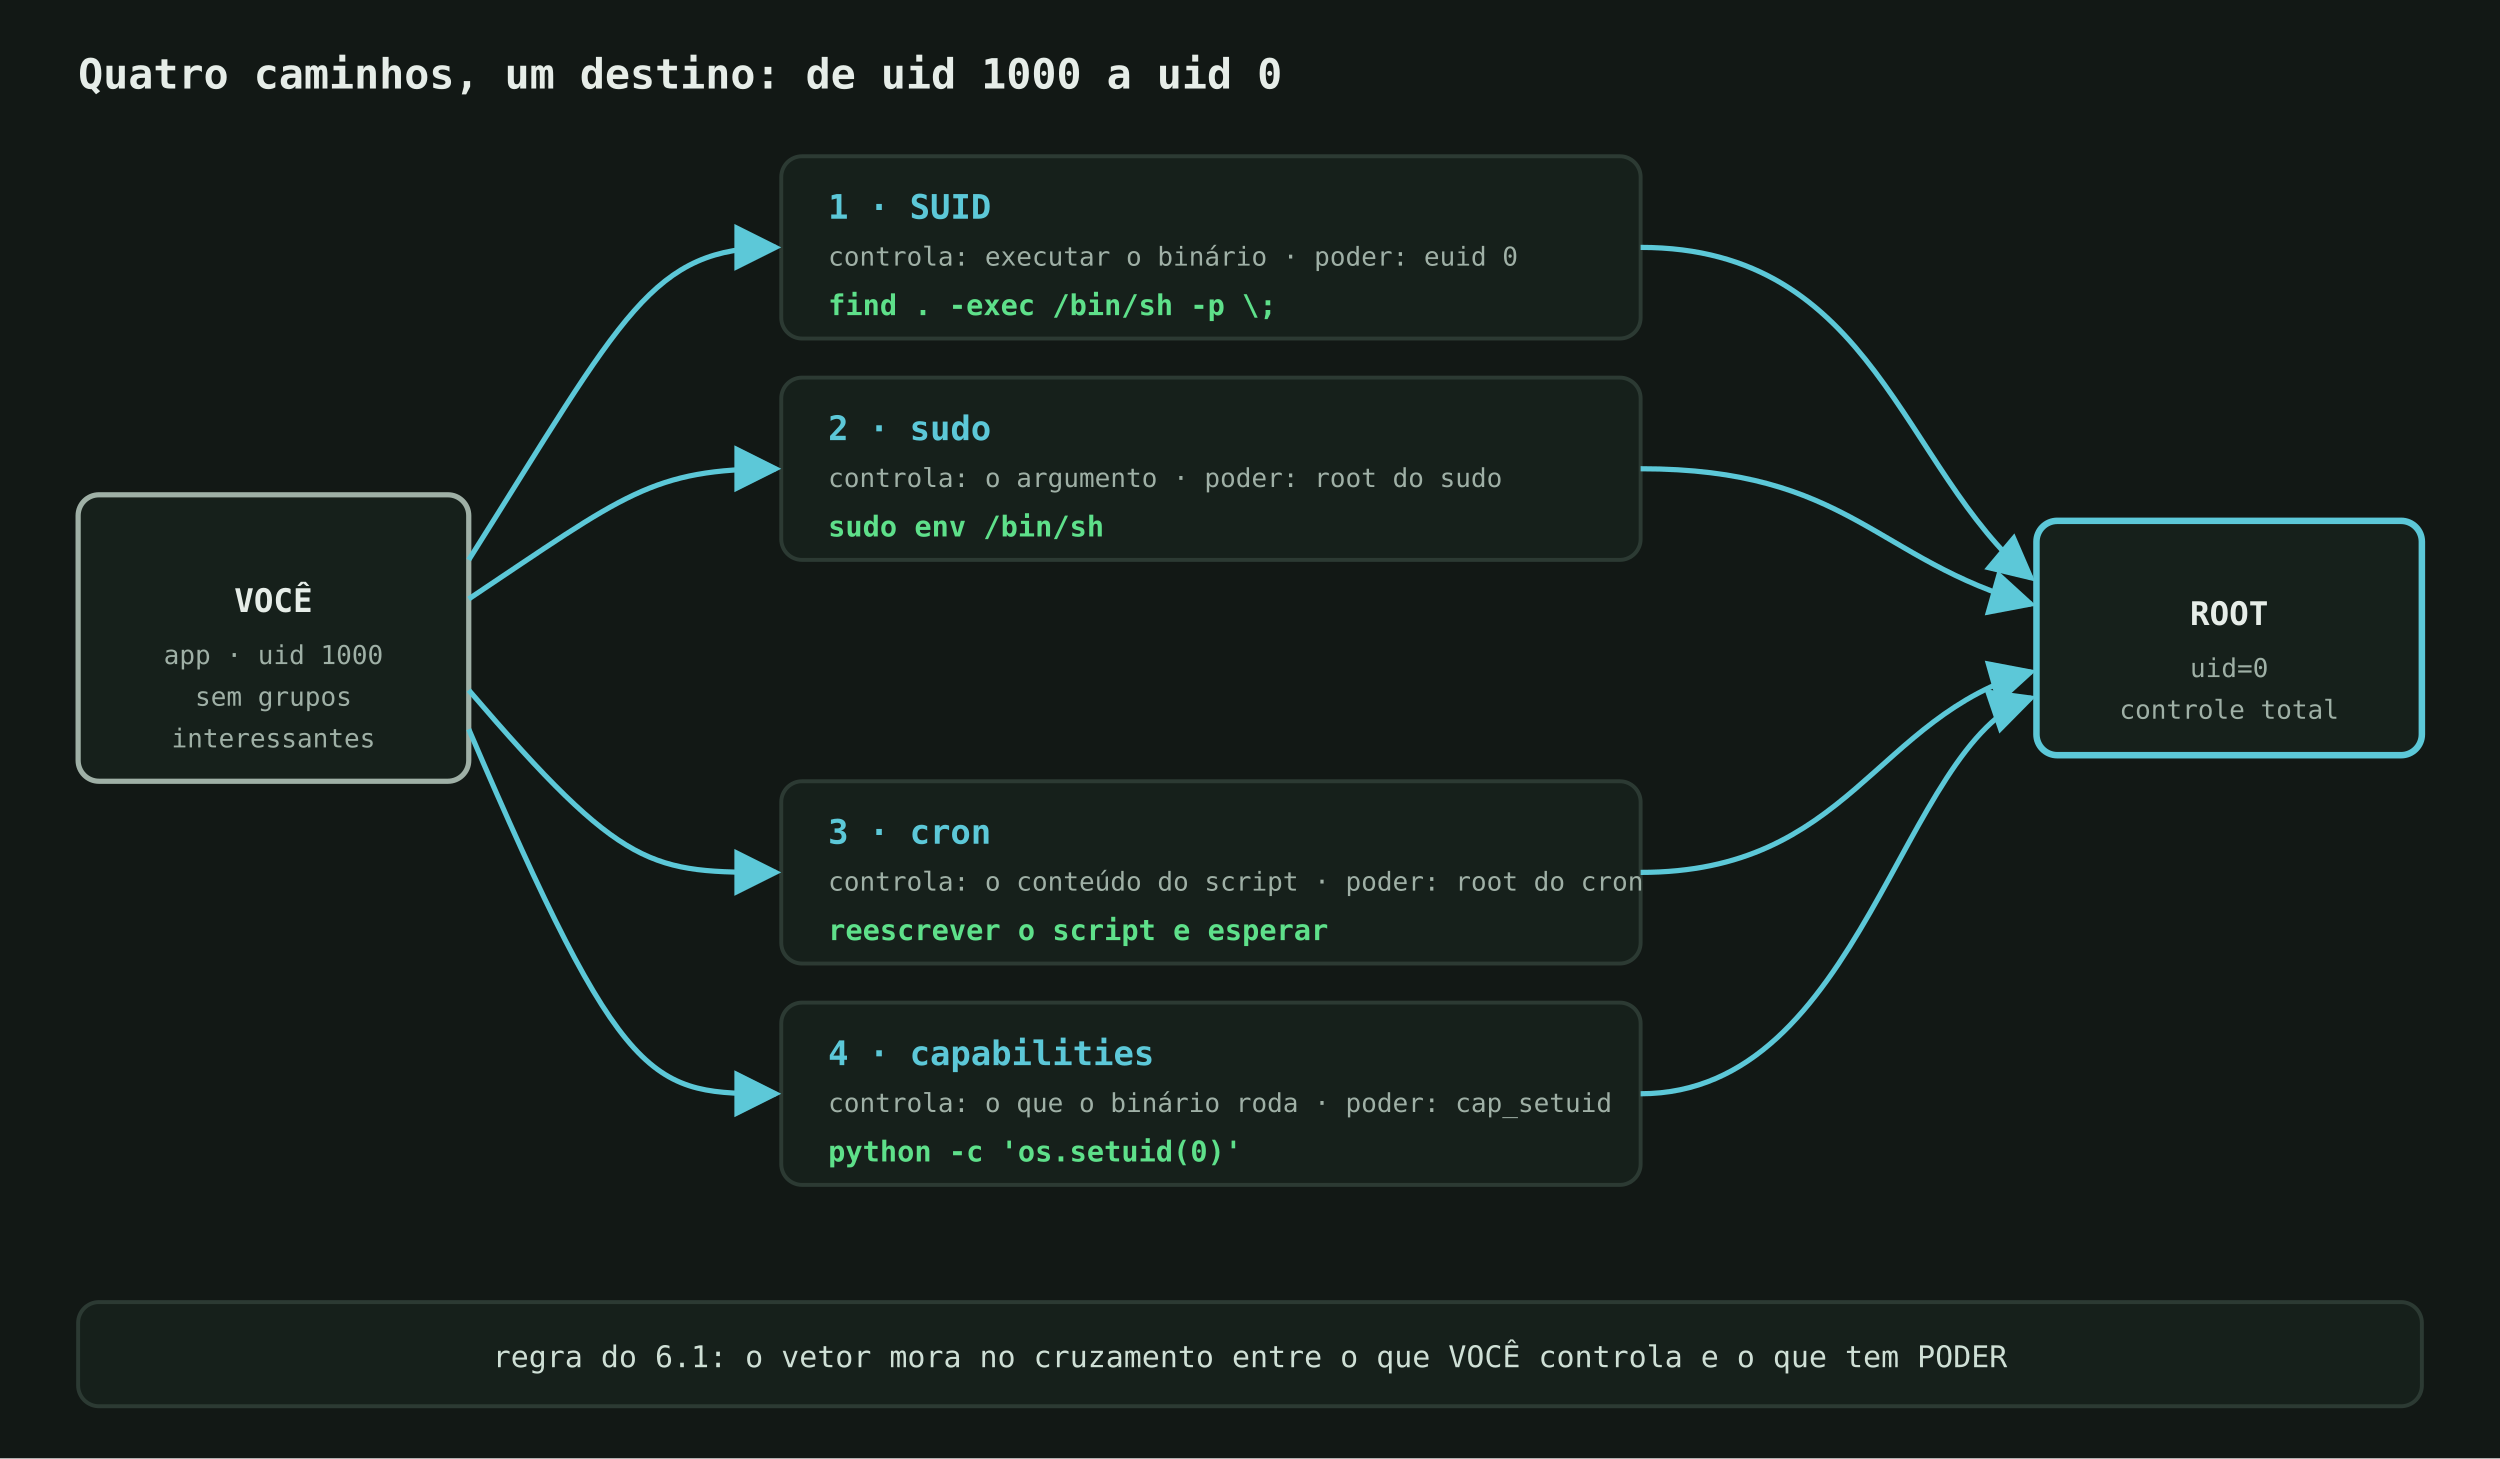
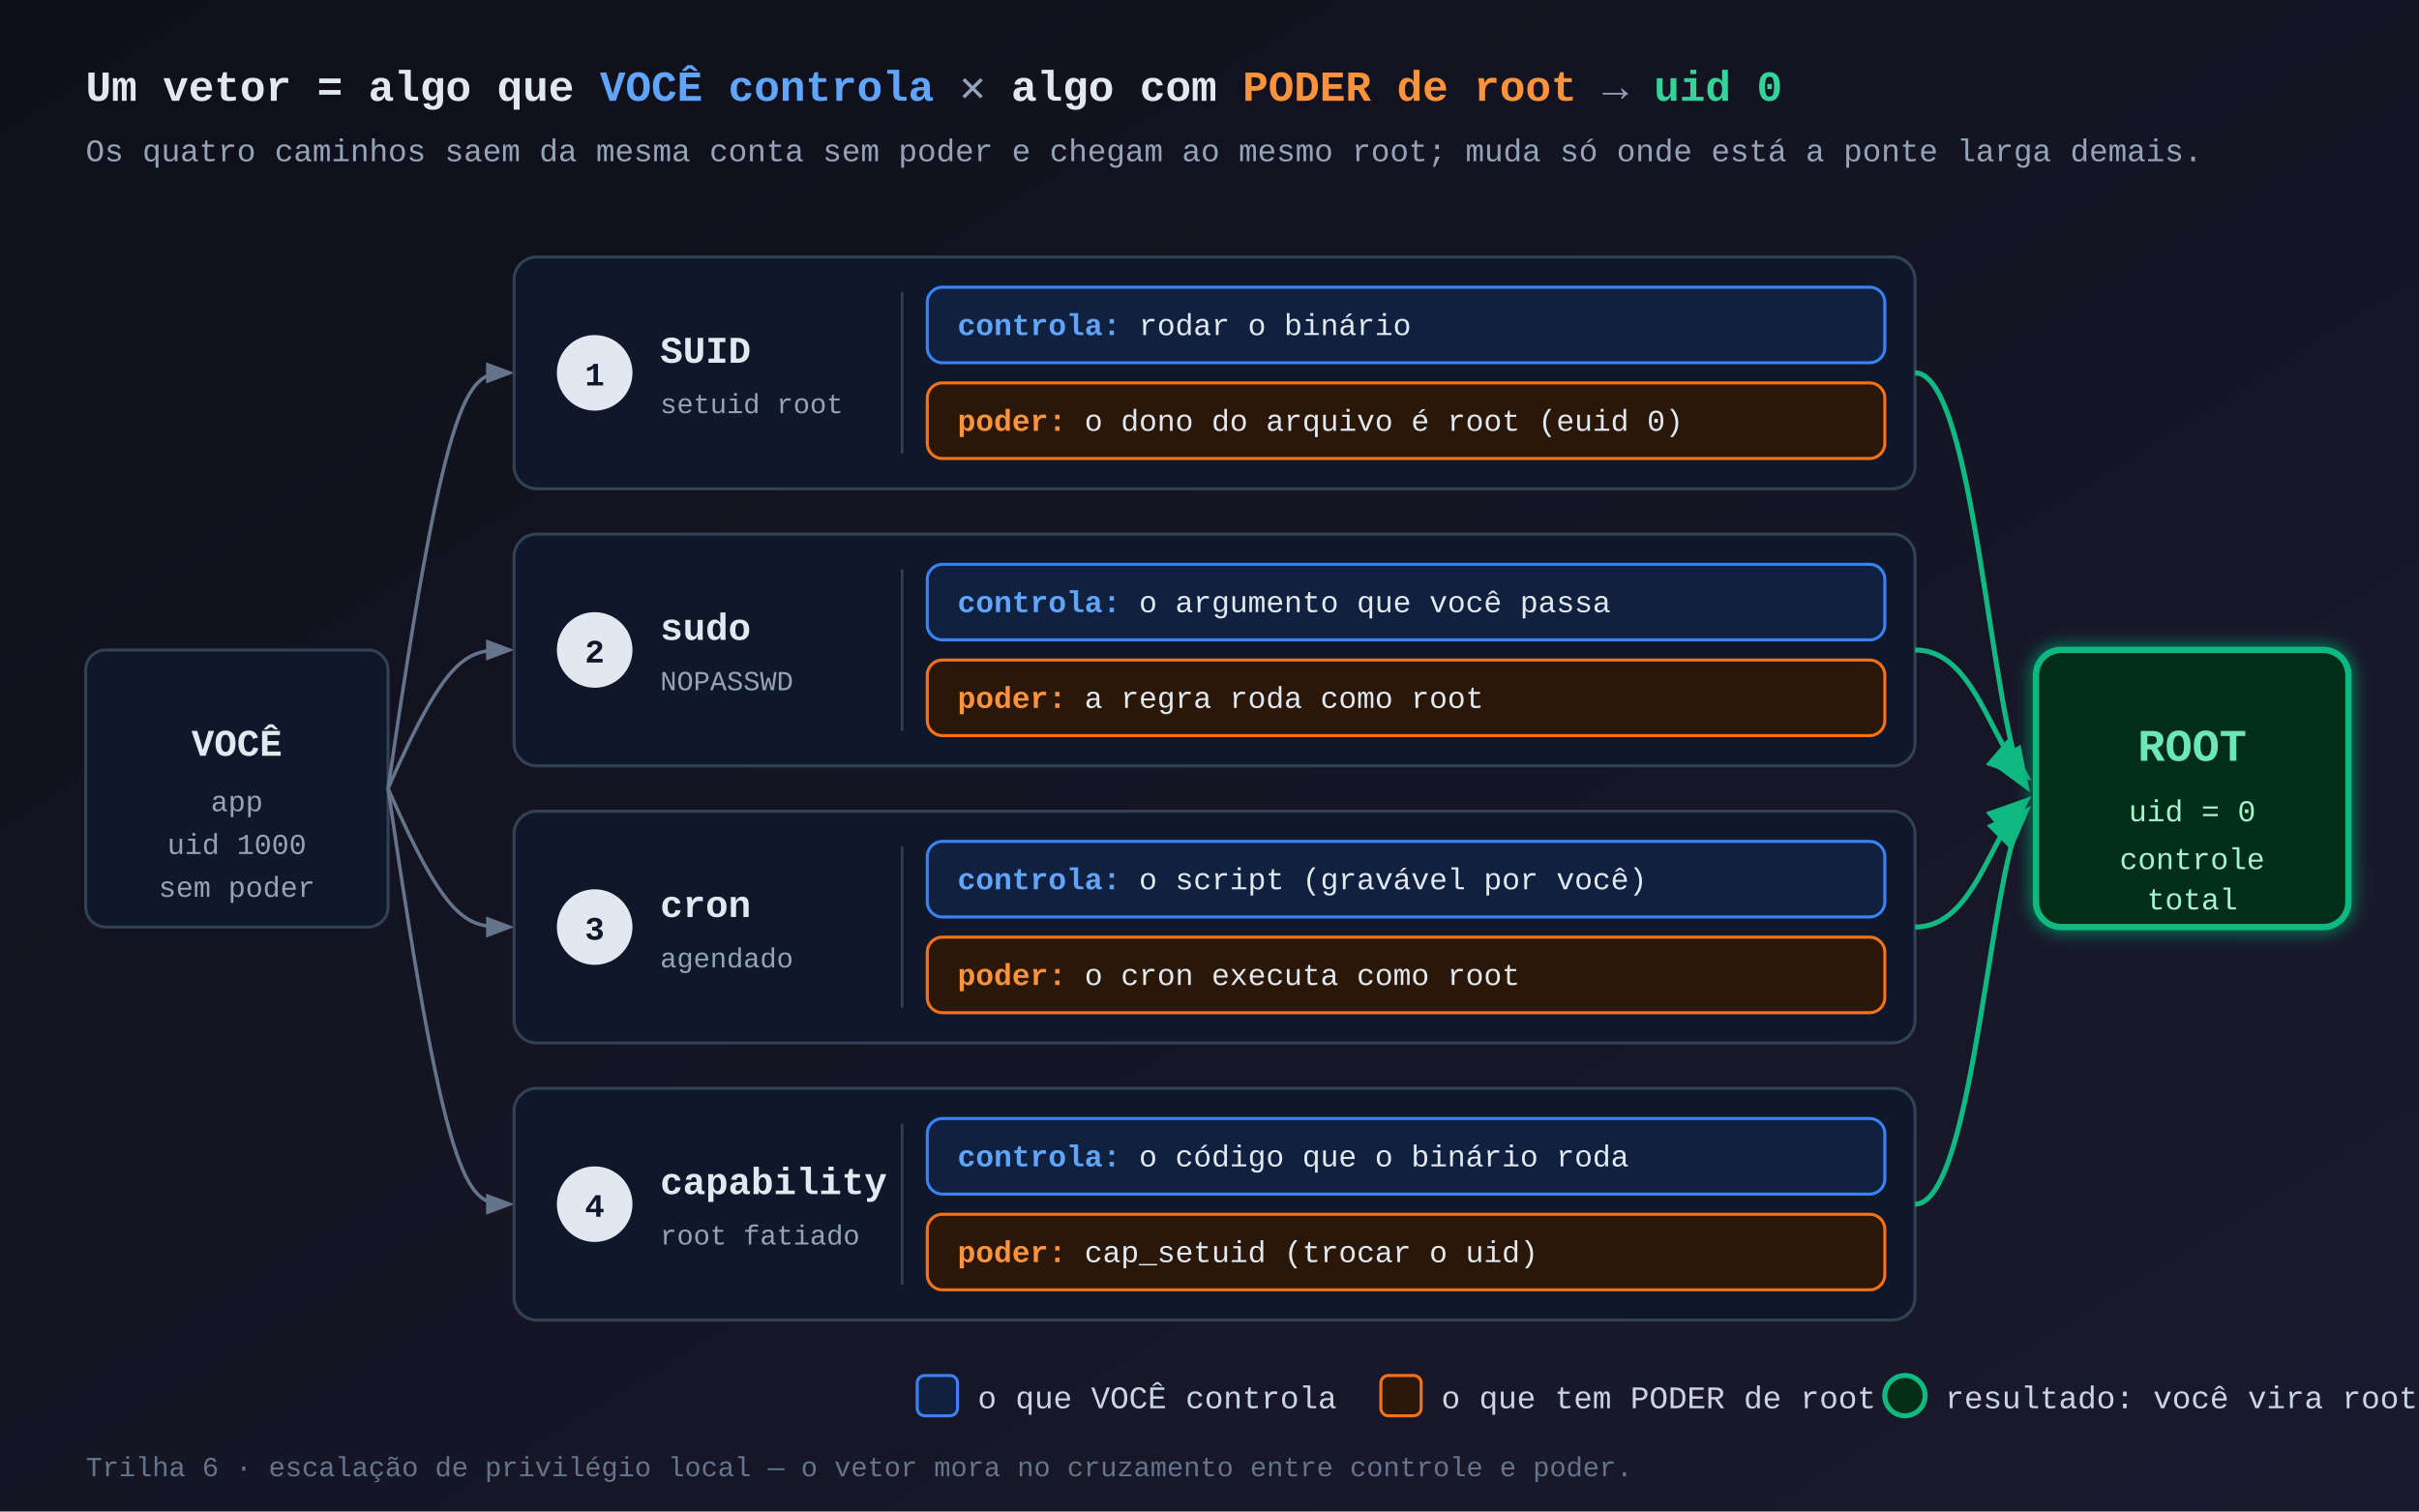
- <svg xmlns="http://www.w3.org/2000/svg" viewBox="0 0 960 560" role="img" aria-labelledby="t d">
+ <svg xmlns="http://www.w3.org/2000/svg" viewBox="0 0 960 600" width="960" height="600" role="img" aria-labelledby="t d">
  <style>
-     text { font-family: ui-monospace, "DejaVu Sans Mono", Menlo, Consolas, monospace; fill: #e6ede8; }
-     .t { font-size: 16px; font-weight: 700; }
-     .vec { font-size: 13px; font-weight: 700; fill: #5cc8d8; }
-     .ctl { font-size: 10px; fill: #9fb0a6; }
-     .act { font-size: 11px; font-weight: 700; fill: #5ee08a; }
-     .box { fill: #16201b; stroke: #2c3a33; stroke-width: 1.5; }
-     .you { fill: #16201b; stroke: #9fb0a6; stroke-width: 2; }
-     .root { fill: #16201b; stroke: #5cc8d8; stroke-width: 2.5; }
-     .lbl { font-size: 12.5px; font-weight: 700; }
-     .flow { stroke: #5cc8d8; stroke-width: 2; fill: none; marker-end: url(#ac); }
-     .rule { font-size: 11.5px; fill: #cfe0d6; }
+     text { font-family: 'SF Mono', 'Fira Code', 'Cascadia Code', 'Courier New', monospace; fill: #e2e8f0; }
+     .title { font-size: 17px; font-weight: 700; }
+     .sub { font-size: 12.5px; fill: #94a3b8; }
+     .vname { font-size: 15px; font-weight: 700; fill: #e2e8f0; }
+     .vtag { font-size: 11px; fill: #94a3b8; }
+     .vnum { font-size: 13px; font-weight: 700; fill: #0f172a; }
+     .chip { font-size: 12px; }
+     .chiplead { font-size: 12px; font-weight: 700; }
+     .you { font-size: 15px; font-weight: 700; fill: #e2e8f0; }
+     .ymeta { font-size: 11.5px; fill: #94a3b8; }
+     .root { font-size: 18px; font-weight: 700; fill: #6ee7b7; }
+     .rmeta { font-size: 12px; fill: #a7f3d0; }
+     .leg { font-size: 12.5px; fill: #cbd5e1; }
+     .foot { font-size: 11px; fill: #64748b; }
+     .lane { fill: #0f172a; stroke: #334155; stroke-width: 1.2; }
+     .blue { fill: #10213f; stroke: #3b82f6; stroke-width: 1.2; }
+     .orange { fill: #2a1708; stroke: #f97316; stroke-width: 1.2; }
  </style>
  <defs>
-     <marker id="ac" markerWidth="10" markerHeight="10" refX="8" refY="4.5" orient="auto">
-       <path d="M0,0 L9,4.5 L0,9 z" fill="#5cc8d8" />
+     <linearGradient id="bg-grad" x1="0%" y1="0%" x2="100%" y2="100%">
+       <stop offset="0%" stop-color="#0f0f1a" />
+       <stop offset="100%" stop-color="#1a1a2e" />
+     </linearGradient>
+     <marker id="arrow-green" markerWidth="9" markerHeight="7" refX="7.5" refY="3.5" orient="auto">
+       <polygon points="0 0, 9 3.5, 0 7" fill="#10b981" />
    </marker>
+     <marker id="arrow-slate" markerWidth="8" markerHeight="6" refX="6.5" refY="3" orient="auto">
+       <polygon points="0 0, 8 3, 0 6" fill="#64748b" />
+     </marker>
+     <filter id="glow-green" x="-30%" y="-30%" width="160%" height="160%">
+       <feGaussianBlur stdDeviation="3.5" result="b" />
+       <feMerge>
+         <feMergeNode in="b" />
+         <feMergeNode in="SourceGraphic" />
+       </feMerge>
+     </filter>
  </defs>
-   <rect width="960" height="560" fill="#121815" />
-   <text class="t" x="30" y="34">Quatro caminhos, um destino: de uid 1000 a uid 0</text>
-   <rect class="you" x="30" y="190" width="150" height="110" rx="8" />
-   <text class="lbl" x="105" y="235" text-anchor="middle">VOCÊ</text>
-   <text class="ctl" x="105" y="255" text-anchor="middle">app · uid 1000</text>
-   <text class="ctl" x="105" y="271" text-anchor="middle">sem grupos</text>
-   <text class="ctl" x="105" y="287" text-anchor="middle">interessantes</text>
-   <rect class="root" x="782" y="200" width="148" height="90" rx="8" />
-   <text class="lbl" x="856" y="240" text-anchor="middle" fill="#5cc8d8">ROOT</text>
-   <text class="ctl" x="856" y="260" text-anchor="middle">uid=0</text>
-   <text class="ctl" x="856" y="276" text-anchor="middle">controle total</text>
-   <rect class="box" x="300" y="60" width="330" height="70" rx="8" />
-   <text class="vec" x="318" y="84">1 · SUID</text>
-   <text class="ctl" x="318" y="102">controla: executar o binário · poder: euid 0</text>
-   <text class="act" x="318" y="121">find . -exec /bin/sh -p \;</text>
-   <path class="flow" d="M180,215 C240,120 250,95 298,95" />
-   <path class="flow" d="M630,95 C720,95 730,180 780,222" />
-   <rect class="box" x="300" y="145" width="330" height="70" rx="8" />
-   <text class="vec" x="318" y="169">2 · sudo</text>
-   <text class="ctl" x="318" y="187">controla: o argumento · poder: root do sudo</text>
-   <text class="act" x="318" y="206">sudo env /bin/sh</text>
-   <path class="flow" d="M180,230 C240,190 250,180 298,180" />
-   <path class="flow" d="M630,180 C710,180 720,215 780,232" />
-   <rect class="box" x="300" y="300" width="330" height="70" rx="8" />
-   <text class="vec" x="318" y="324">3 · cron</text>
-   <text class="ctl" x="318" y="342">controla: o conteúdo do script · poder: root do cron</text>
-   <text class="act" x="318" y="361">reescrever o script e esperar</text>
-   <path class="flow" d="M180,265 C240,335 250,335 298,335" />
-   <path class="flow" d="M630,335 C710,335 720,275 780,258" />
-   <rect class="box" x="300" y="385" width="330" height="70" rx="8" />
-   <text class="vec" x="318" y="409">4 · capabilities</text>
-   <text class="ctl" x="318" y="427">controla: o que o binário roda · poder: cap_setuid</text>
-   <text class="act" x="318" y="446">python -c 'os.setuid(0)'</text>
-   <path class="flow" d="M180,280 C240,420 250,420 298,420" />
-   <path class="flow" d="M630,420 C715,420 730,285 780,268" />
-   <rect class="box" x="30" y="500" width="900" height="40" rx="8" />
-   <text class="rule" x="480" y="525" text-anchor="middle">regra do 6.1: o vetor mora no cruzamento entre o que VOCÊ controla e o que tem PODER</text>
+   <rect width="960" height="600" fill="url(#bg-grad)" />
+   <text class="title" x="34" y="40">Um vetor = algo que <tspan fill="#60a5fa">VOCÊ controla</tspan>
+     <tspan fill="#94a3b8">✕</tspan>  algo com <tspan fill="#fb923c">PODER de root</tspan>
+     <tspan fill="#94a3b8">→</tspan>
+     <tspan fill="#34d399">uid 0</tspan>
+   </text>
+   <text class="sub" x="34" y="64">Os quatro caminhos saem da mesma conta sem poder e chegam ao mesmo root; muda só onde está a ponte larga demais.</text>
+   <rect class="lane" x="34" y="258" width="120" height="110" rx="8" stroke="#64748b" stroke-width="2" />
+   <text class="you" x="94" y="300" text-anchor="middle">VOCÊ</text>
+   <text class="ymeta" x="94" y="322" text-anchor="middle">app</text>
+   <text class="ymeta" x="94" y="339" text-anchor="middle">uid 1000</text>
+   <text class="ymeta" x="94" y="356" text-anchor="middle">sem poder</text>
+   <path d="M154,313 C178,148 186,148 202,148" fill="none" stroke="#64748b" stroke-width="1.4" marker-end="url(#arrow-slate)" />
+   <path d="M154,313 C178,258 186,258 202,258" fill="none" stroke="#64748b" stroke-width="1.4" marker-end="url(#arrow-slate)" />
+   <path d="M154,313 C178,368 186,368 202,368" fill="none" stroke="#64748b" stroke-width="1.4" marker-end="url(#arrow-slate)" />
+   <path d="M154,313 C178,478 186,478 202,478" fill="none" stroke="#64748b" stroke-width="1.4" marker-end="url(#arrow-slate)" />
+   <rect class="lane" x="204" y="102" width="556" height="92" rx="9" />
+   <circle cx="236" cy="148" r="15" fill="#e2e8f0" />
+   <text class="vnum" x="236" y="153" text-anchor="middle">1</text>
+   <text class="vname" x="262" y="144">SUID</text>
+   <text class="vtag" x="262" y="164">setuid root</text>
+   <line x1="358" y1="116" x2="358" y2="180" stroke="#334155" stroke-width="1" />
+   <rect class="blue" x="368" y="114" width="380" height="30" rx="6" />
+   <text class="chip" x="380" y="133">
+     <tspan class="chiplead" fill="#60a5fa">controla:</tspan> rodar o binário</text>
+   <rect class="orange" x="368" y="152" width="380" height="30" rx="6" />
+   <text class="chip" x="380" y="171">
+     <tspan class="chiplead" fill="#fb923c">poder:</tspan> o dono do arquivo é root (euid 0)</text>
+   <rect class="lane" x="204" y="212" width="556" height="92" rx="9" />
+   <circle cx="236" cy="258" r="15" fill="#e2e8f0" />
+   <text class="vnum" x="236" y="263" text-anchor="middle">2</text>
+   <text class="vname" x="262" y="254">sudo</text>
+   <text class="vtag" x="262" y="274">NOPASSWD</text>
+   <line x1="358" y1="226" x2="358" y2="290" stroke="#334155" stroke-width="1" />
+   <rect class="blue" x="368" y="224" width="380" height="30" rx="6" />
+   <text class="chip" x="380" y="243">
+     <tspan class="chiplead" fill="#60a5fa">controla:</tspan> o argumento que você passa</text>
+   <rect class="orange" x="368" y="262" width="380" height="30" rx="6" />
+   <text class="chip" x="380" y="281">
+     <tspan class="chiplead" fill="#fb923c">poder:</tspan> a regra roda como root</text>
+   <rect class="lane" x="204" y="322" width="556" height="92" rx="9" />
+   <circle cx="236" cy="368" r="15" fill="#e2e8f0" />
+   <text class="vnum" x="236" y="373" text-anchor="middle">3</text>
+   <text class="vname" x="262" y="364">cron</text>
+   <text class="vtag" x="262" y="384">agendado</text>
+   <line x1="358" y1="336" x2="358" y2="400" stroke="#334155" stroke-width="1" />
+   <rect class="blue" x="368" y="334" width="380" height="30" rx="6" />
+   <text class="chip" x="380" y="353">
+     <tspan class="chiplead" fill="#60a5fa">controla:</tspan> o script (gravável por você)</text>
+   <rect class="orange" x="368" y="372" width="380" height="30" rx="6" />
+   <text class="chip" x="380" y="391">
+     <tspan class="chiplead" fill="#fb923c">poder:</tspan> o cron executa como root</text>
+   <rect class="lane" x="204" y="432" width="556" height="92" rx="9" />
+   <circle cx="236" cy="478" r="15" fill="#e2e8f0" />
+   <text class="vnum" x="236" y="483" text-anchor="middle">4</text>
+   <text class="vname" x="262" y="474">capability</text>
+   <text class="vtag" x="262" y="494">root fatiado</text>
+   <line x1="358" y1="446" x2="358" y2="510" stroke="#334155" stroke-width="1" />
+   <rect class="blue" x="368" y="444" width="380" height="30" rx="6" />
+   <text class="chip" x="380" y="463">
+     <tspan class="chiplead" fill="#60a5fa">controla:</tspan> o código que o binário roda</text>
+   <rect class="orange" x="368" y="482" width="380" height="30" rx="6" />
+   <text class="chip" x="380" y="501">
+     <tspan class="chiplead" fill="#fb923c">poder:</tspan> cap_setuid (trocar o uid)</text>
+   <path d="M760,148 C784,148 790,290 804,312" fill="none" stroke="#10b981" stroke-width="2" marker-end="url(#arrow-green)" />
+   <path d="M760,258 C784,258 790,296 804,308" fill="none" stroke="#10b981" stroke-width="2" marker-end="url(#arrow-green)" />
+   <path d="M760,368 C784,368 790,330 804,318" fill="none" stroke="#10b981" stroke-width="2" marker-end="url(#arrow-green)" />
+   <path d="M760,478 C784,478 790,336 804,322" fill="none" stroke="#10b981" stroke-width="2" marker-end="url(#arrow-green)" />
+   <rect x="808" y="258" width="124" height="110" rx="10" fill="#052e16" stroke="#10b981" stroke-width="2.5" filter="url(#glow-green)" />
+   <text class="root" x="870" y="302" text-anchor="middle">ROOT</text>
+   <text class="rmeta" x="870" y="326" text-anchor="middle">uid = 0</text>
+   <text class="rmeta" x="870" y="345" text-anchor="middle">controle</text>
+   <text class="rmeta" x="870" y="361" text-anchor="middle">total</text>
+   <rect x="364" y="546" width="16" height="16" rx="3" class="blue" />
+   <text class="leg" x="388" y="559">o que VOCÊ controla</text>
+   <rect x="548" y="546" width="16" height="16" rx="3" class="orange" />
+   <text class="leg" x="572" y="559">o que tem PODER de root</text>
+   <circle cx="756" cy="554" r="8" fill="#052e16" stroke="#10b981" stroke-width="2" />
+   <text class="leg" x="772" y="559">resultado: você vira root</text>
+   <text class="foot" x="34" y="586">Trilha 6 · escalação de privilégio local — o vetor mora no cruzamento entre controle e poder.</text>
</svg>
